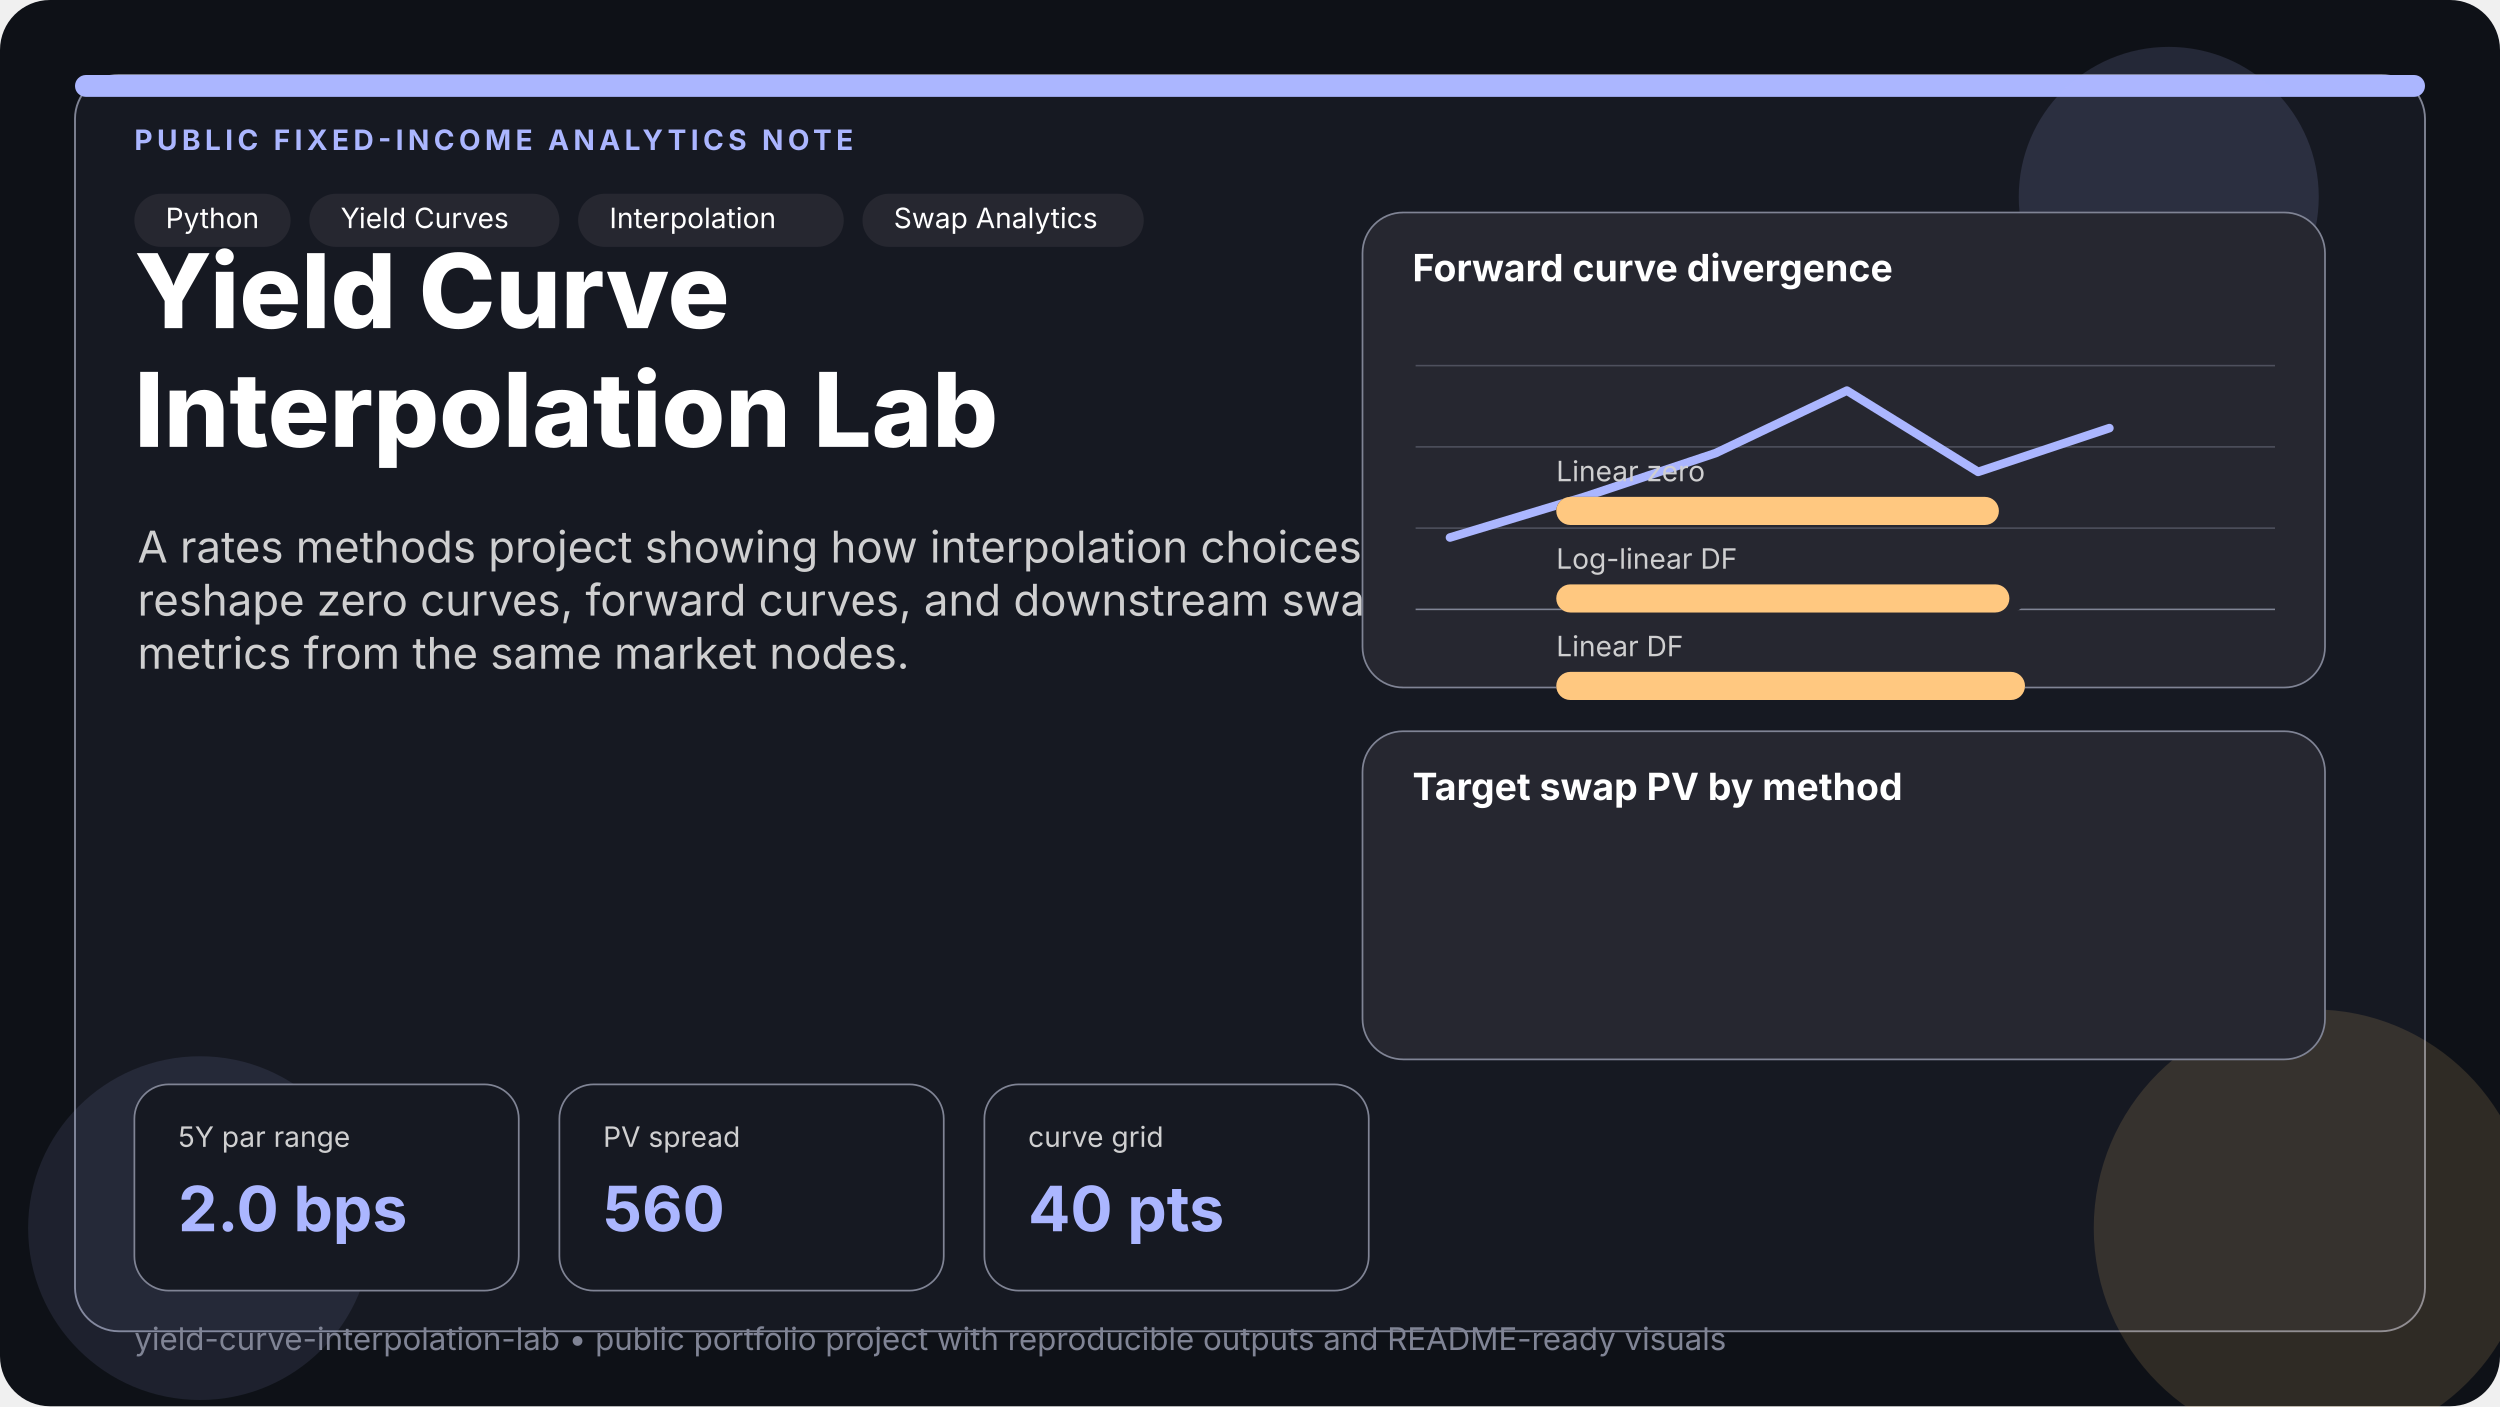
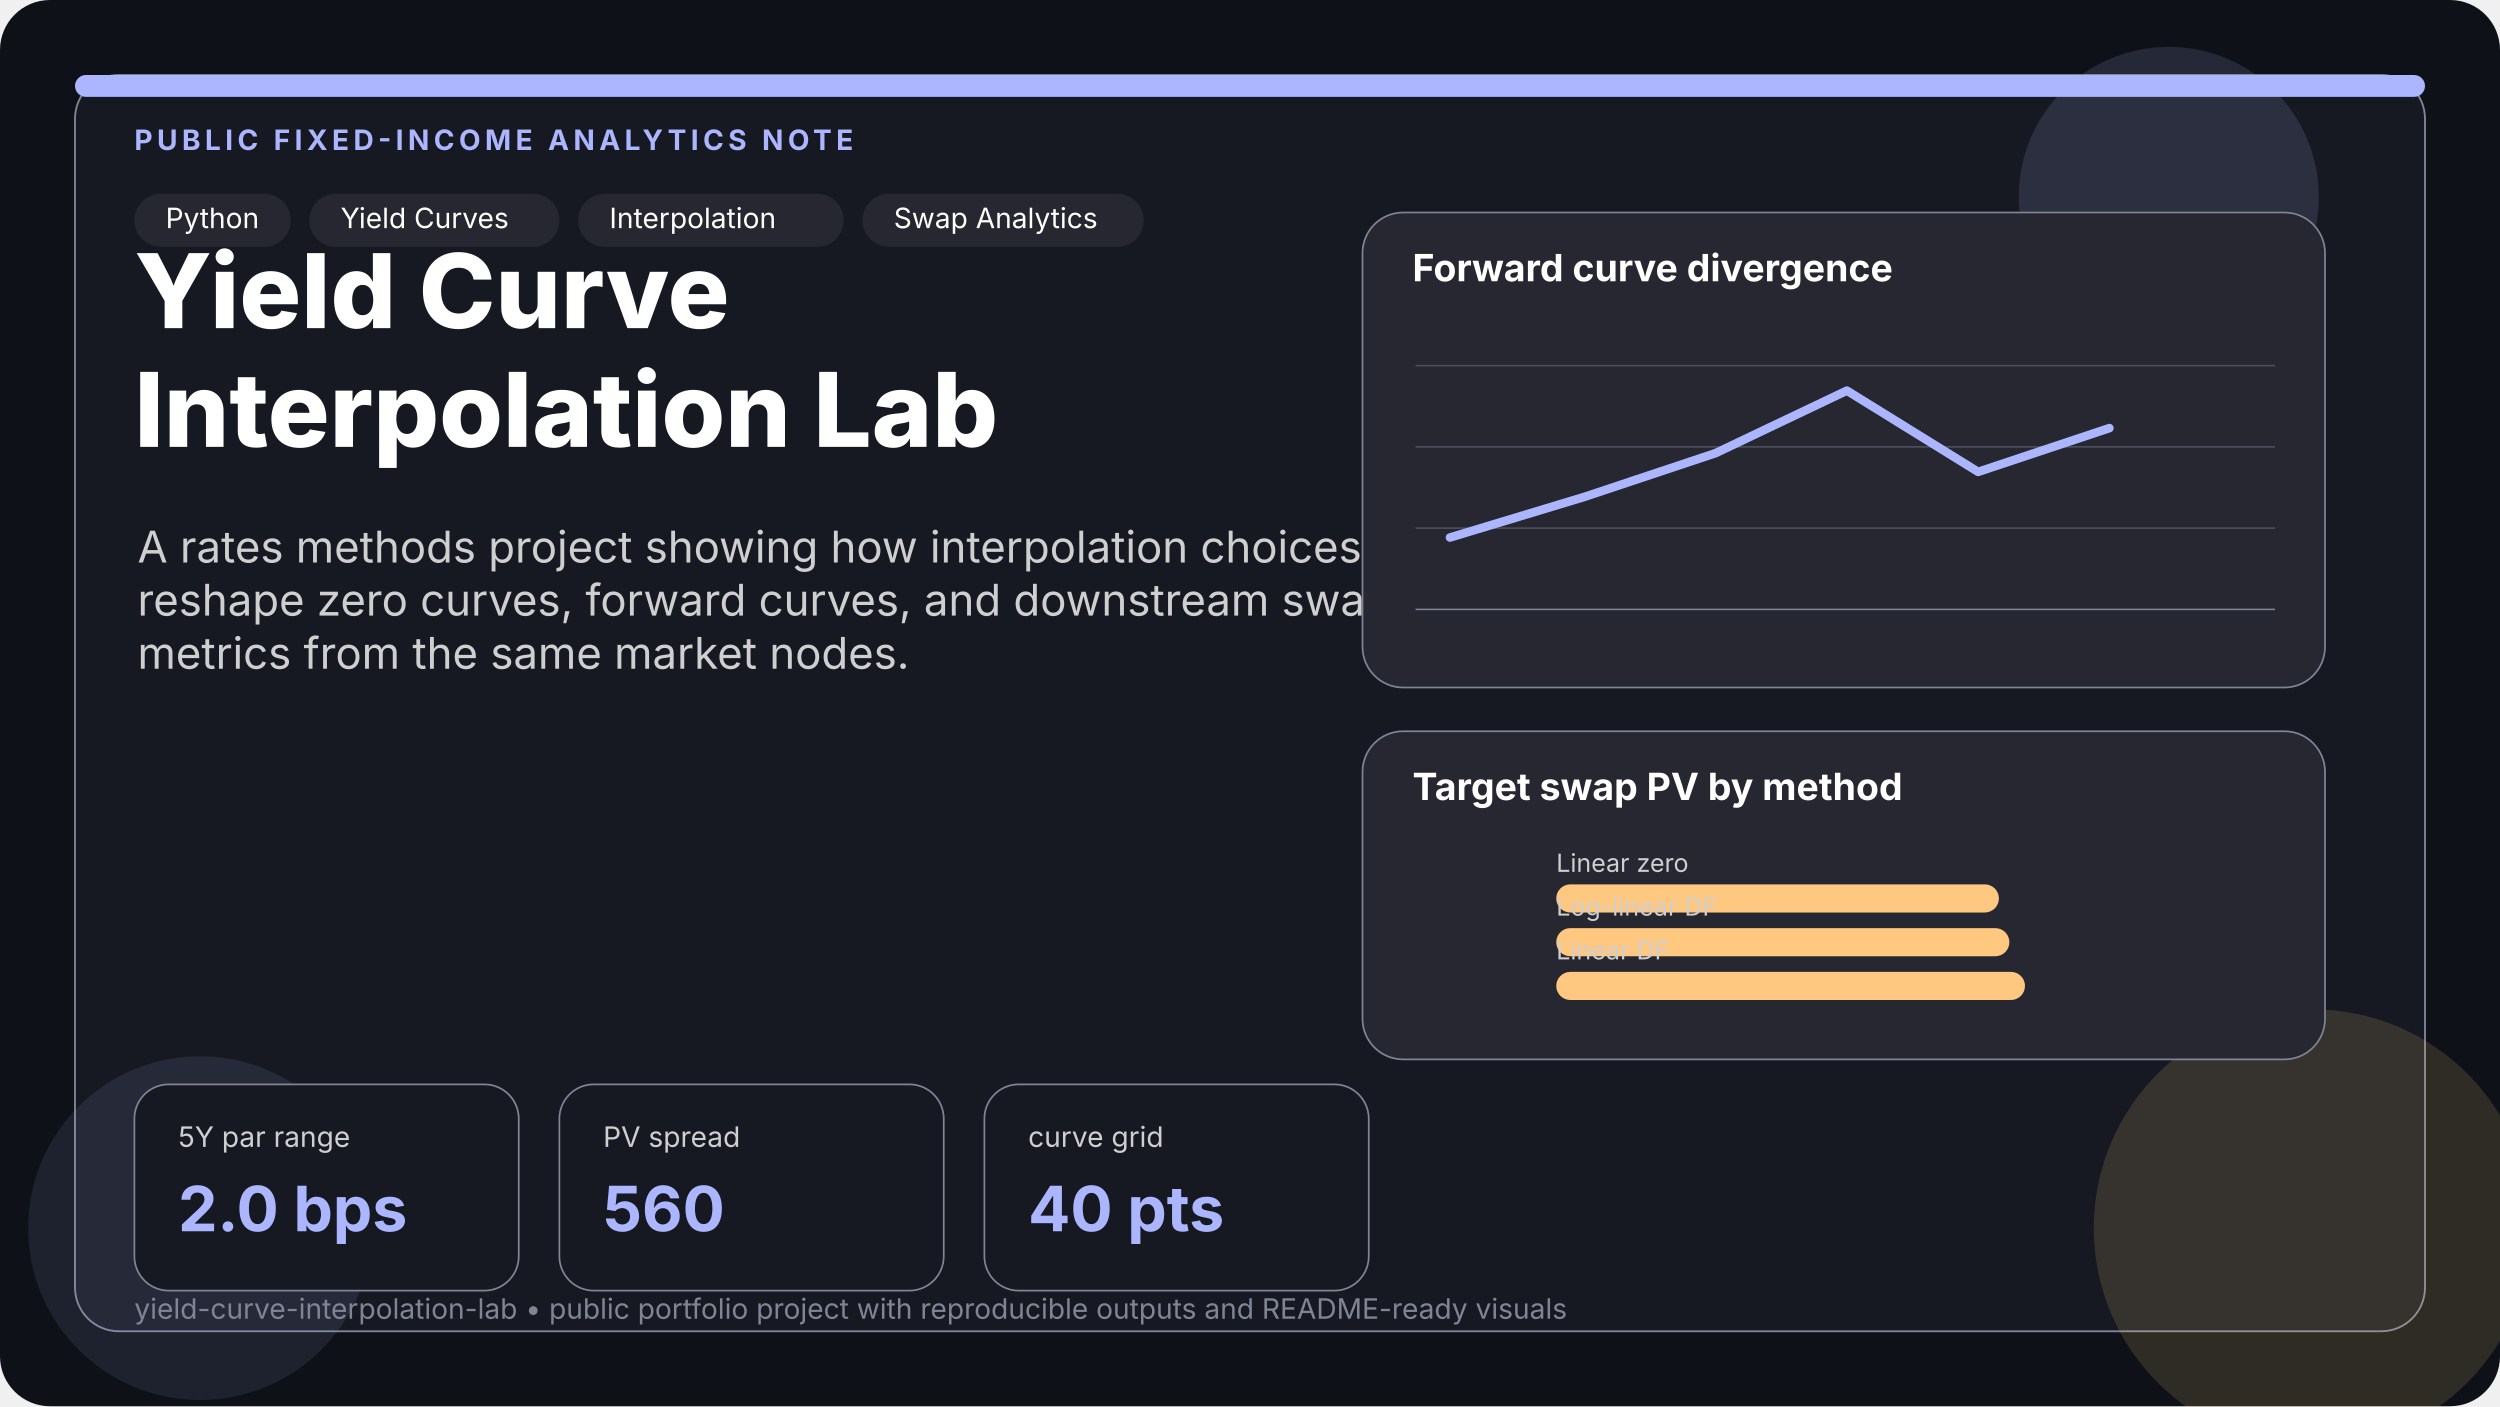
<svg xmlns="http://www.w3.org/2000/svg" width="1600" height="900" viewBox="0 0 1600 900" fill="none">
  <rect width="1600" height="900" rx="32" fill="#0E1117" />
  <rect x="48" y="48" width="1504" height="804" rx="28" fill="#161922" stroke="#808495" stroke-width="1.2" />
  <rect x="48" y="48" width="1504" height="14" rx="7" fill="#ABB6FF" />
  <circle cx="1388" cy="126" r="96" fill="#ABB6FF" fill-opacity="0.14" />
  <circle cx="1480" cy="786" r="140" fill="#FFC880" fill-opacity="0.14" />
  <circle cx="128" cy="786" r="110" fill="#ABB6FF" fill-opacity="0.10" />
  <text x="86" y="96" fill="#ABB6FF" font-size="18" font-weight="700" font-family="Inter, Arial, sans-serif" letter-spacing="2.8">PUBLIC FIXED-INCOME ANALYTICS NOTE</text>
  <text x="86" y="210" fill="#FFFFFF" font-size="66" font-weight="800" font-family="Inter, Arial, sans-serif">Yield Curve</text>
  <text x="86" y="286" fill="#FFFFFF" font-size="66" font-weight="800" font-family="Inter, Arial, sans-serif">Interpolation Lab</text>
  <text x="88" y="360" fill="#CFCFD0" font-size="28" font-family="Inter, Arial, sans-serif">A rates methods project showing how interpolation choices</text>
  <text x="88" y="394" fill="#CFCFD0" font-size="28" font-family="Inter, Arial, sans-serif">reshape zero curves, forward curves, and downstream swap</text>
  <text x="88" y="428" fill="#CFCFD0" font-size="28" font-family="Inter, Arial, sans-serif">metrics from the same market nodes.</text>
  <g>
    <rect x="86" y="124" width="100" height="34" rx="17" fill="#262730" />
    <text x="106" y="146" fill="#FFFFFF" font-size="18" font-family="Inter, Arial, sans-serif">Python</text>
  </g>
  <g>
    <rect x="198" y="124" width="160" height="34" rx="17" fill="#262730" />
    <text x="218" y="146" fill="#FFFFFF" font-size="18" font-family="Inter, Arial, sans-serif">Yield Curves</text>
  </g>
  <g>
    <rect x="370" y="124" width="170" height="34" rx="17" fill="#262730" />
    <text x="390" y="146" fill="#FFFFFF" font-size="18" font-family="Inter, Arial, sans-serif">Interpolation</text>
  </g>
  <g>
    <rect x="552" y="124" width="180" height="34" rx="17" fill="#262730" />
    <text x="572" y="146" fill="#FFFFFF" font-size="18" font-family="Inter, Arial, sans-serif">Swap Analytics</text>
  </g>
  <rect x="872" y="136" width="616" height="304" rx="26" fill="#262730" stroke="#808495" stroke-width="1.1" />
  <text x="904" y="180" fill="#FFFFFF" font-size="24" font-weight="700" font-family="Inter, Arial, sans-serif">Forward curve divergence</text>
  <line x1="906" y1="390" x2="1456" y2="390" stroke="#808495" stroke-width="1" />
  <line x1="906" y1="338" x2="1456" y2="338" stroke="#808495" stroke-opacity="0.45" stroke-width="1" />
  <line x1="906" y1="286" x2="1456" y2="286" stroke="#808495" stroke-opacity="0.45" stroke-width="1" />
  <line x1="906" y1="234" x2="1456" y2="234" stroke="#808495" stroke-opacity="0.45" stroke-width="1" />
  <polyline points="928.0,344.0 1014.0,318.0 1098.0,290.0 1182.0,250.0 1266.0,302.0 1350.0,274.0" fill="none" stroke="#ABB6FF" stroke-width="5.5" stroke-linecap="round" stroke-linejoin="round" />
  <rect x="872" y="468" width="616" height="210" rx="26" fill="#262730" stroke="#808495" stroke-width="1.1" />
  <text x="904" y="512" fill="#FFFFFF" font-size="24" font-weight="700" font-family="Inter, Arial, sans-serif">Target swap PV by method</text>
-   <text x="996" y="308" fill="#CFCFD0" font-size="18" font-family="Inter, Arial, sans-serif">Linear zero</text>
-   <rect x="996" y="318" width="300" height="18" rx="9" fill="#262730" />
-   <rect x="996" y="318" width="283.3" height="18" rx="9" fill="#FFC880" />
-   <text x="996" y="364" fill="#CFCFD0" font-size="18" font-family="Inter, Arial, sans-serif">Log-linear DF</text>
-   <rect x="996" y="374" width="300" height="18" rx="9" fill="#262730" />
-   <rect x="996" y="374" width="290.0" height="18" rx="9" fill="#FFC880" />
-   <text x="996" y="420" fill="#CFCFD0" font-size="18" font-family="Inter, Arial, sans-serif">Linear DF</text>
-   <rect x="996" y="430" width="300" height="18" rx="9" fill="#262730" />
-   <rect x="996" y="430" width="300.0" height="18" rx="9" fill="#FFC880" />
+   <text x="996" y="558" fill="#CFCFD0" font-size="16" font-family="Inter, Arial, sans-serif">Linear zero</text>
+   <rect x="996" y="566" width="300" height="18" rx="9" fill="#262730" />
+   <rect x="996" y="566" width="283.3" height="18" rx="9" fill="#FFC880" />
+   <text x="996" y="586" fill="#CFCFD0" font-size="16" font-family="Inter, Arial, sans-serif">Log-linear DF</text>
+   <rect x="996" y="594" width="300" height="18" rx="9" fill="#262730" />
+   <rect x="996" y="594" width="290.0" height="18" rx="9" fill="#FFC880" />
+   <text x="996" y="614" fill="#CFCFD0" font-size="16" font-family="Inter, Arial, sans-serif">Linear DF</text>
+   <rect x="996" y="622" width="300" height="18" rx="9" fill="#262730" />
+   <rect x="996" y="622" width="300.0" height="18" rx="9" fill="#FFC880" />
  <g>
    <rect x="86" y="694" width="246" height="132" rx="22" fill="#161922" stroke="#808495" stroke-width="1.1" />
    <text x="114" y="734" fill="#CFCFD0" font-size="18" font-family="Inter, Arial, sans-serif">5Y par range</text>
    <text x="114" y="788" fill="#ABB6FF" font-size="40" font-weight="700" font-family="Inter, Arial, sans-serif">2.0 bps</text>
  </g>
  <g>
    <rect x="358" y="694" width="246" height="132" rx="22" fill="#161922" stroke="#808495" stroke-width="1.1" />
    <text x="386" y="734" fill="#CFCFD0" font-size="18" font-family="Inter, Arial, sans-serif">PV spread</text>
    <text x="386" y="788" fill="#ABB6FF" font-size="40" font-weight="700" font-family="Inter, Arial, sans-serif">560</text>
  </g>
  <g>
    <rect x="630" y="694" width="246" height="132" rx="22" fill="#161922" stroke="#808495" stroke-width="1.1" />
    <text x="658" y="734" fill="#CFCFD0" font-size="18" font-family="Inter, Arial, sans-serif">curve grid</text>
    <text x="658" y="788" fill="#ABB6FF" font-size="40" font-weight="700" font-family="Inter, Arial, sans-serif">40 pts</text>
  </g>
-   <text x="86" y="864" fill="#808495" font-size="20" font-family="Inter, Arial, sans-serif">yield-curve-interpolation-lab • public portfolio project with reproducible outputs and README-ready visuals</text>
+   <text x="86" y="844" fill="#808495" font-size="18" font-family="Inter, Arial, sans-serif">yield-curve-interpolation-lab • public portfolio project with reproducible outputs and README-ready visuals</text>
</svg>
